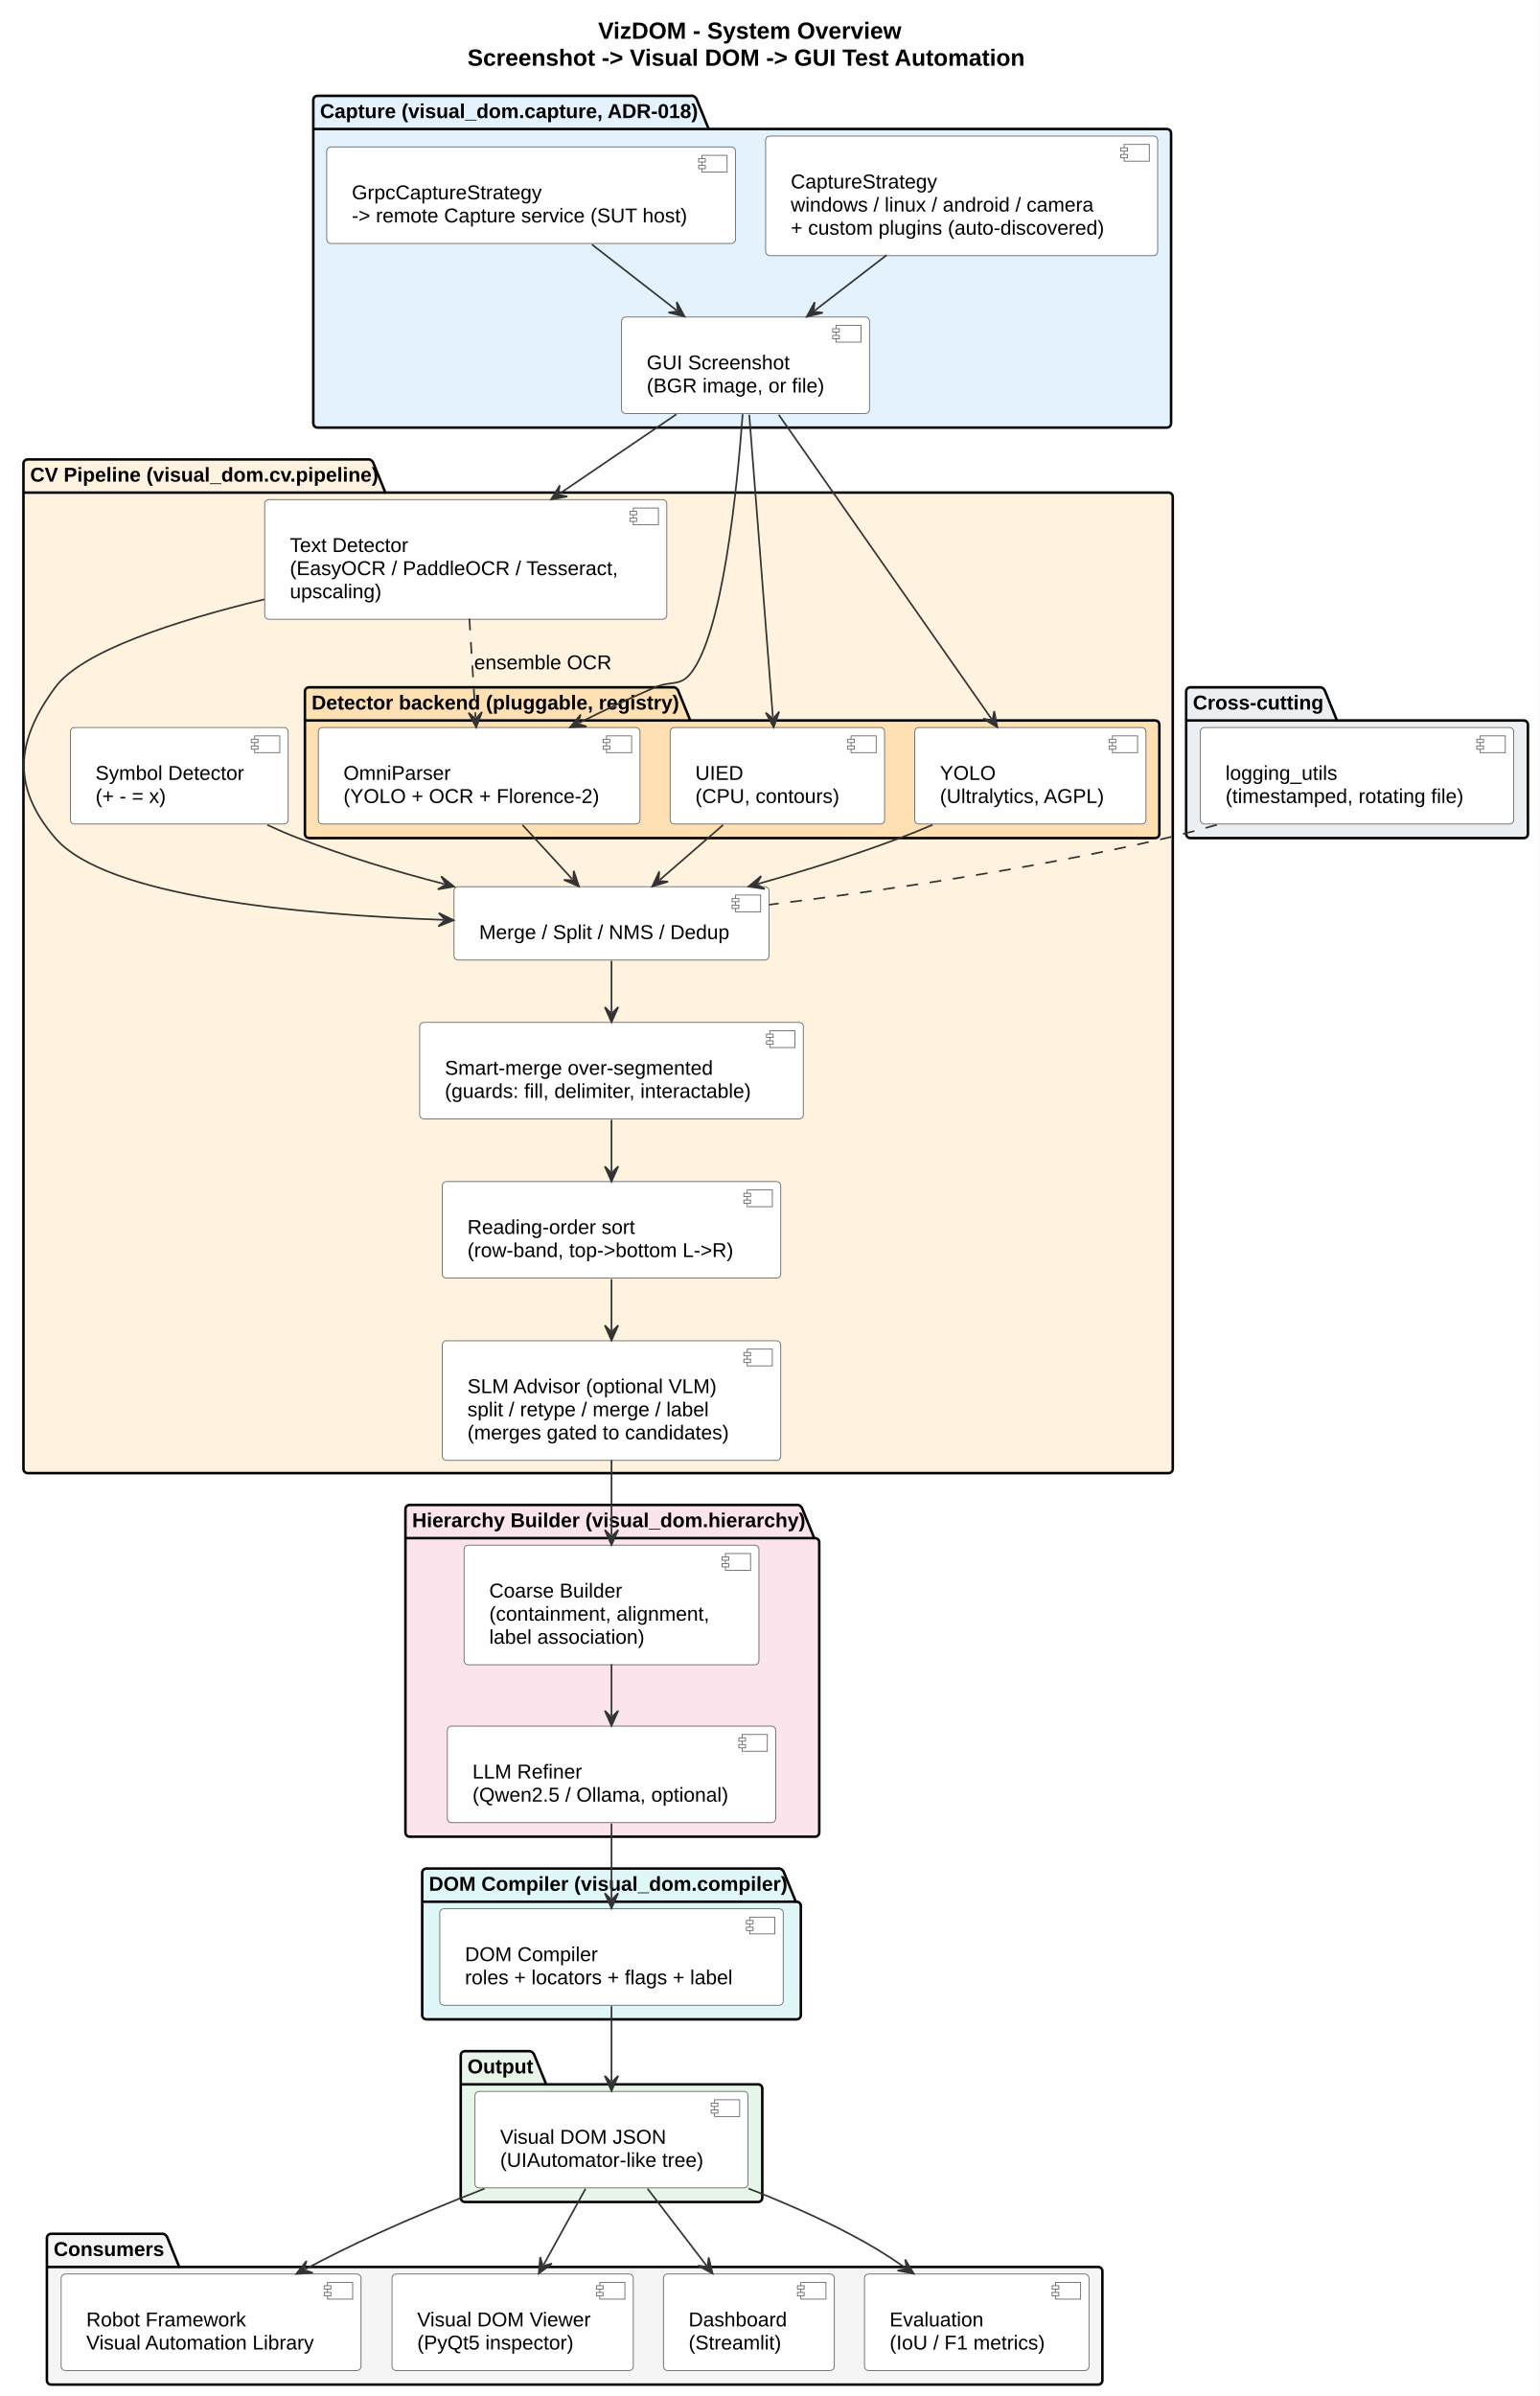
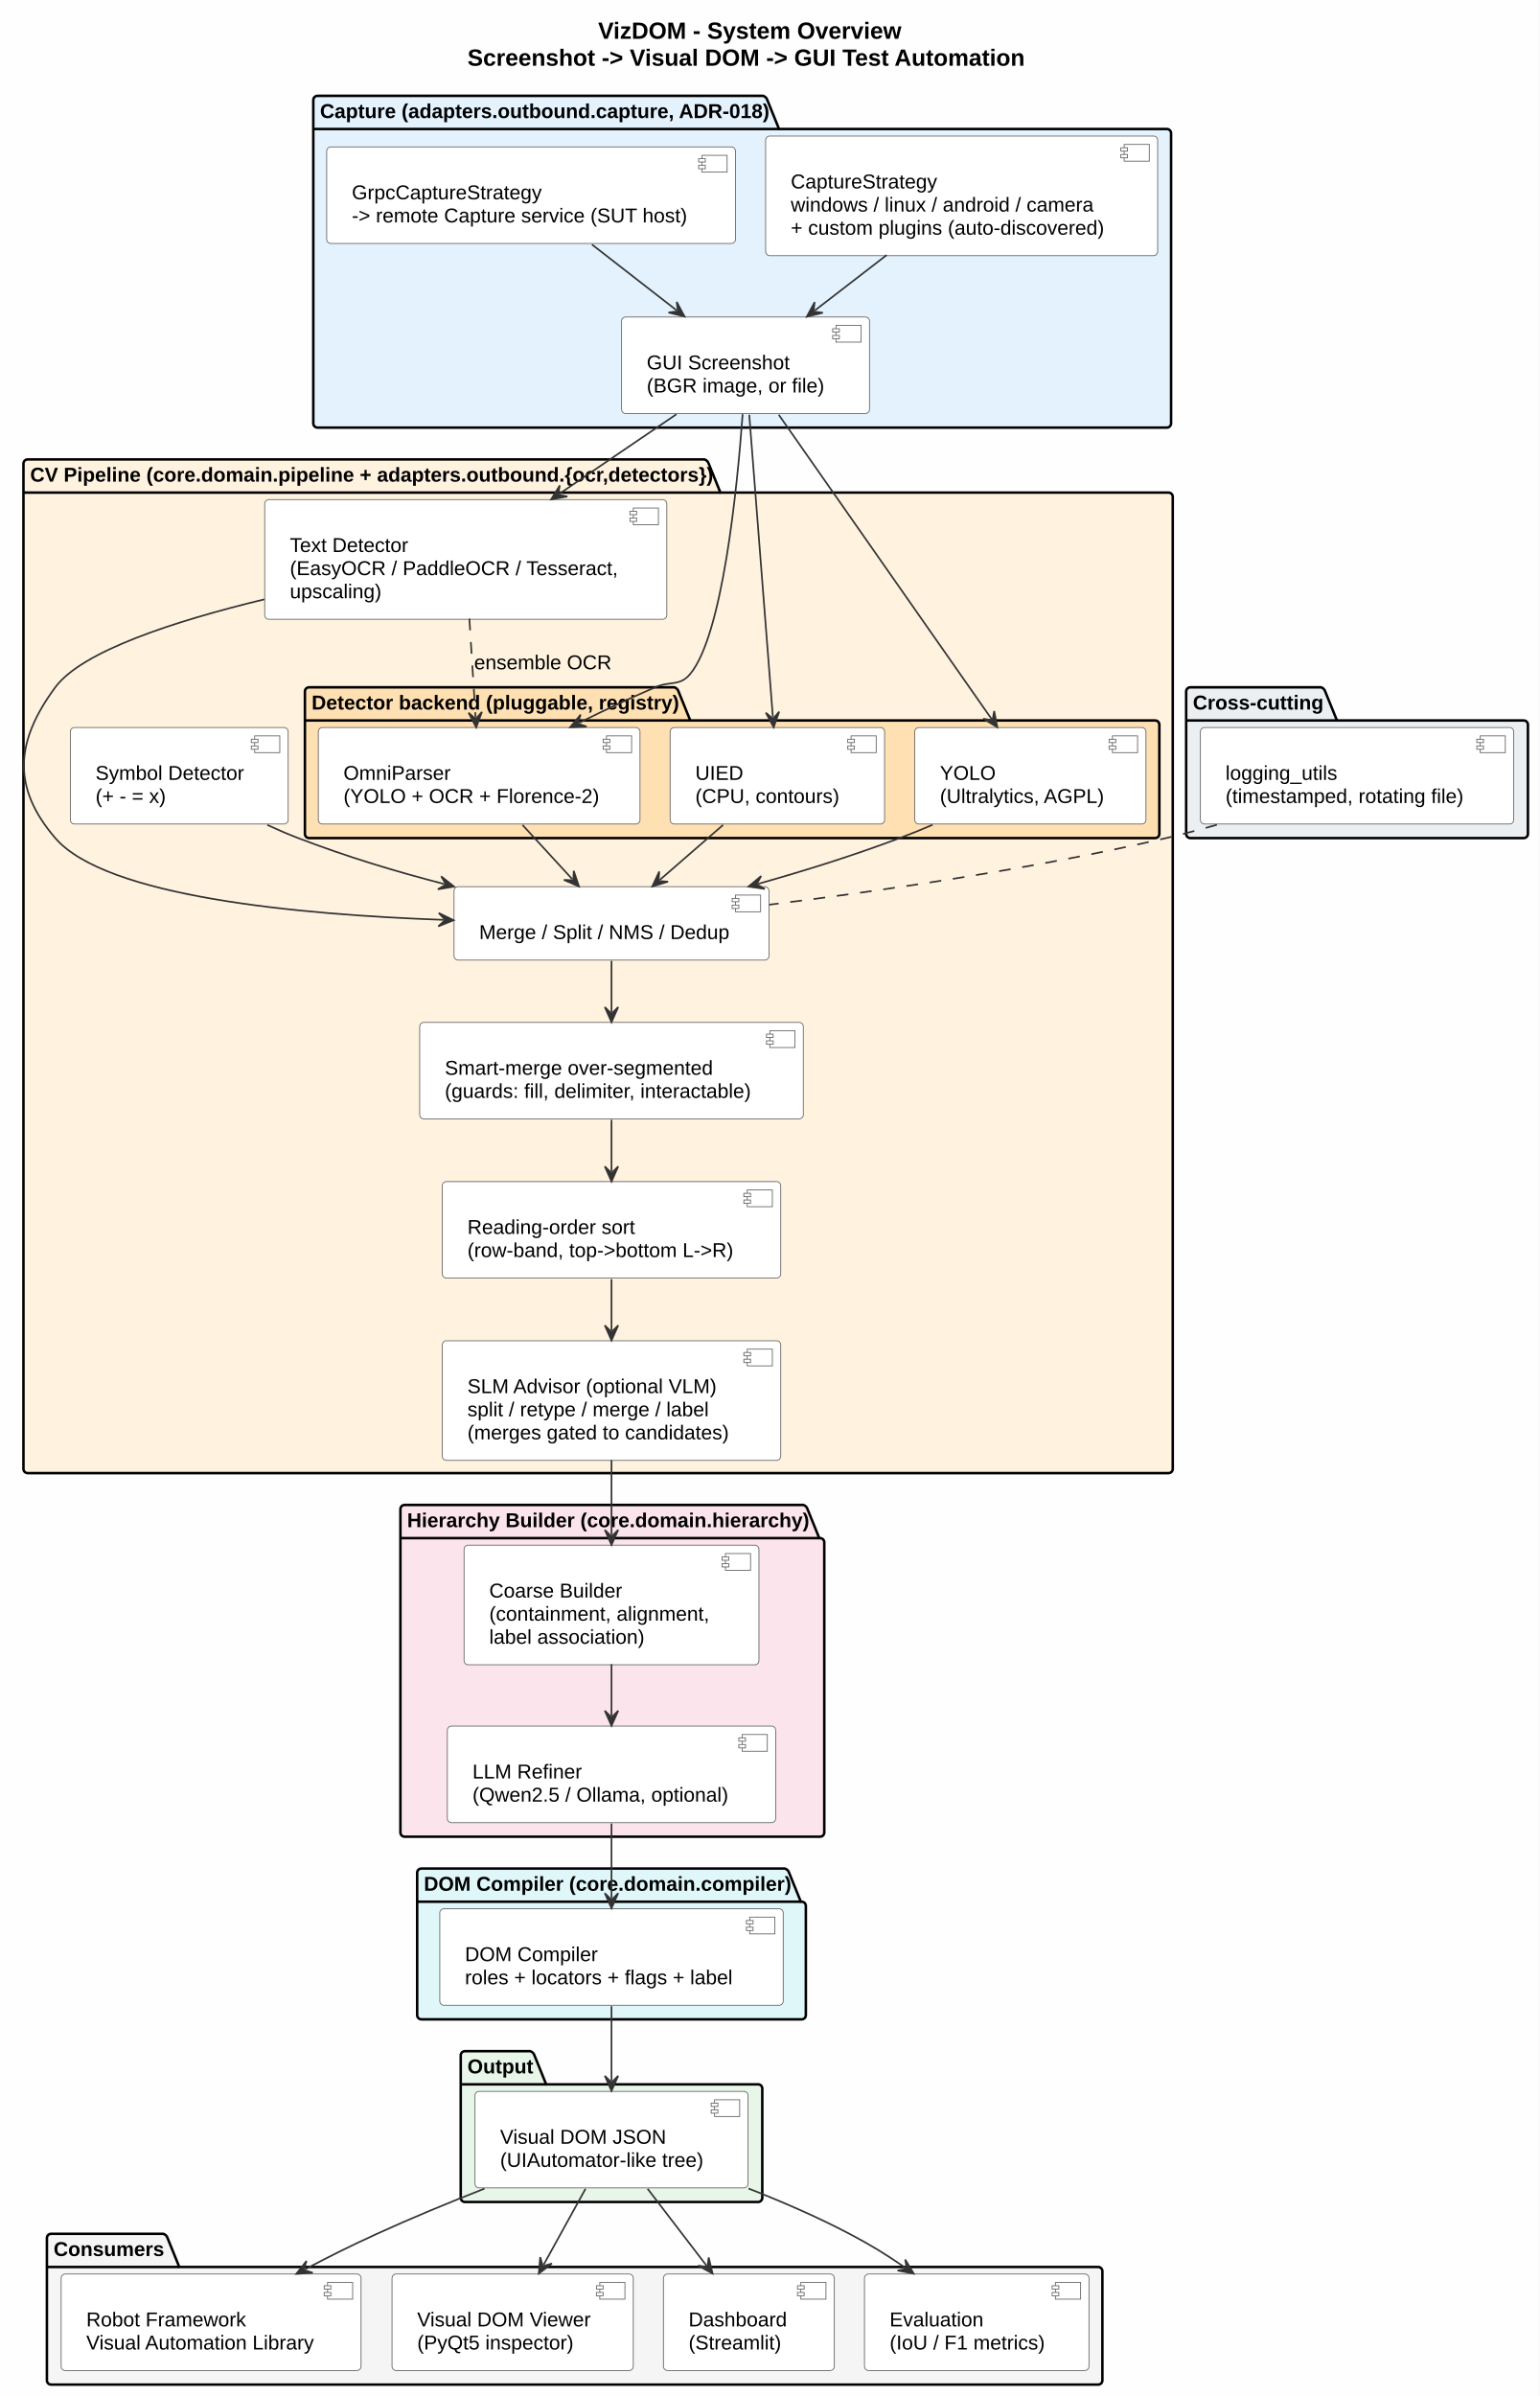
<svg xmlns="http://www.w3.org/2000/svg" contentStyleType="text/css" height="1430px" preserveAspectRatio="none" style="width:919px;height:1430px;background:#FEFEFE;" version="1.1" viewBox="0 0 919 1430" width="919px" zoomAndPan="magnify">
  <defs />
  <g>
    <rect fill="#FEFEFE" height="1430" style="stroke:none;stroke-width:1.0;" width="919" x="0" y="0" />
    <text fill="#000000" font-family="Arial" font-size="14" font-weight="bold" lengthAdjust="spacing" textLength="189" x="357" y="23.132">VizDOM - System Overview</text>
    <text fill="#000000" font-family="Arial" font-size="14" font-weight="bold" lengthAdjust="spacing" textLength="345" x="279" y="39.23">Screenshot -&gt; Visual DOM -&gt; GUI Test Automation</text>
-     <g id="cluster_Capture (visual_dom.capture, ADR-018)">
-       <path d="M189.5,57.197 L413.5,57.197 A3.75,3.75 0 0 1 416,59.697 L423,76.996 L696.5,76.996 A2.5,2.5 0 0 1 699,79.496 L699,252.697 A2.5,2.5 0 0 1 696.5,255.197 L189.5,255.197 A2.5,2.5 0 0 1 187,252.697 L187,59.697 A2.5,2.5 0 0 1 189.5,57.197 " fill="#E3F2FD" style="stroke:#000000;stroke-width:1.5;" />
-       <line style="stroke:#000000;stroke-width:1.5;" x1="187" x2="423" y1="76.996" y2="76.996" />
-       <text fill="#000000" font-family="Arial" font-size="12" font-weight="bold" lengthAdjust="spacing" textLength="223" x="191" y="70.453">Capture (visual_dom.capture, ADR-018)</text>
-     </g>
-     <g id="cluster_CV Pipeline (visual_dom.cv.pipeline)">
-       <path d="M16.5,274.197 L220.5,274.197 A3.75,3.75 0 0 1 223,276.697 L230,293.996 L697.5,293.996 A2.5,2.5 0 0 1 700,296.496 L700,876.697 A2.5,2.5 0 0 1 697.5,879.197 L16.5,879.197 A2.5,2.5 0 0 1 14,876.697 L14,276.697 A2.5,2.5 0 0 1 16.5,274.197 " fill="#FFF3E0" style="stroke:#000000;stroke-width:1.5;" />
-       <line style="stroke:#000000;stroke-width:1.5;" x1="14" x2="230" y1="293.996" y2="293.996" />
-       <text fill="#000000" font-family="Arial" font-size="12" font-weight="bold" lengthAdjust="spacing" textLength="203" x="18" y="287.453">CV Pipeline (visual_dom.cv.pipeline)</text>
+     <g id="cluster_Capture (adapters.outbound.capture, ADR-018)">
+       <path d="M189.5,57.197 L455.5,57.197 A3.75,3.75 0 0 1 458,59.697 L465,76.996 L696.5,76.996 A2.5,2.5 0 0 1 699,79.496 L699,252.697 A2.5,2.5 0 0 1 696.5,255.197 L189.5,255.197 A2.5,2.5 0 0 1 187,252.697 L187,59.697 A2.5,2.5 0 0 1 189.5,57.197 " fill="#E3F2FD" style="stroke:#000000;stroke-width:1.5;" />
+       <line style="stroke:#000000;stroke-width:1.5;" x1="187" x2="465" y1="76.996" y2="76.996" />
+       <text fill="#000000" font-family="Arial" font-size="12" font-weight="bold" lengthAdjust="spacing" textLength="265" x="191" y="70.453">Capture (adapters.outbound.capture, ADR-018)</text>
+     </g>
+     <g id="cluster_CV Pipeline (core.domain.pipeline + adapters.outbound.{ocr,detectors})">
+       <path d="M16.5,274.197 L420.5,274.197 A3.75,3.75 0 0 1 423,276.697 L430,293.996 L697.5,293.996 A2.5,2.5 0 0 1 700,296.496 L700,876.697 A2.5,2.5 0 0 1 697.5,879.197 L16.5,879.197 A2.5,2.5 0 0 1 14,876.697 L14,276.697 A2.5,2.5 0 0 1 16.5,274.197 " fill="#FFF3E0" style="stroke:#000000;stroke-width:1.5;" />
+       <line style="stroke:#000000;stroke-width:1.5;" x1="14" x2="430" y1="293.996" y2="293.996" />
+       <text fill="#000000" font-family="Arial" font-size="12" font-weight="bold" lengthAdjust="spacing" textLength="403" x="18" y="287.453">CV Pipeline (core.domain.pipeline + adapters.outbound.{ocr,detectors})</text>
    </g>
    <g id="cluster_Detector backend (pluggable, registry)">
      <path d="M184.5,410.197 L402.5,410.197 A3.75,3.75 0 0 1 405,412.697 L412,429.996 L689.5,429.996 A2.5,2.5 0 0 1 692,432.496 L692,497.697 A2.5,2.5 0 0 1 689.5,500.197 L184.5,500.197 A2.5,2.5 0 0 1 182,497.697 L182,412.697 A2.5,2.5 0 0 1 184.5,410.197 " fill="#FFE0B2" style="stroke:#000000;stroke-width:1.5;" />
      <line style="stroke:#000000;stroke-width:1.5;" x1="182" x2="412" y1="429.996" y2="429.996" />
      <text fill="#000000" font-family="Arial" font-size="12" font-weight="bold" lengthAdjust="spacing" textLength="217" x="186" y="423.453">Detector backend (pluggable, registry)</text>
    </g>
-     <g id="cluster_Hierarchy Builder (visual_dom.hierarchy)">
-       <path d="M244.5,898.197 L476.5,898.197 A3.75,3.75 0 0 1 479,900.697 L486,917.996 L486.5,917.996 A2.5,2.5 0 0 1 489,920.496 L489,1093.697 A2.5,2.5 0 0 1 486.5,1096.197 L244.5,1096.197 A2.5,2.5 0 0 1 242,1093.697 L242,900.697 A2.5,2.5 0 0 1 244.5,898.197 " fill="#FCE4EC" style="stroke:#000000;stroke-width:1.5;" />
-       <line style="stroke:#000000;stroke-width:1.5;" x1="242" x2="486" y1="917.996" y2="917.996" />
-       <text fill="#000000" font-family="Arial" font-size="12" font-weight="bold" lengthAdjust="spacing" textLength="231" x="246" y="911.453">Hierarchy Builder (visual_dom.hierarchy)</text>
-     </g>
-     <g id="cluster_DOM Compiler (visual_dom.compiler)">
-       <path d="M254.5,1115.197 L465.5,1115.197 A3.75,3.75 0 0 1 468,1117.697 L475,1134.996 L475.5,1134.996 A2.5,2.5 0 0 1 478,1137.496 L478,1202.697 A2.5,2.5 0 0 1 475.5,1205.197 L254.5,1205.197 A2.5,2.5 0 0 1 252,1202.697 L252,1117.697 A2.5,2.5 0 0 1 254.5,1115.197 " fill="#E0F7FA" style="stroke:#000000;stroke-width:1.5;" />
-       <line style="stroke:#000000;stroke-width:1.5;" x1="252" x2="475" y1="1134.996" y2="1134.996" />
-       <text fill="#000000" font-family="Arial" font-size="12" font-weight="bold" lengthAdjust="spacing" textLength="210" x="256" y="1128.453">DOM Compiler (visual_dom.compiler)</text>
+     <g id="cluster_Hierarchy Builder (core.domain.hierarchy)">
+       <path d="M241.5,898.197 L479.5,898.197 A3.75,3.75 0 0 1 482,900.697 L489,917.996 L489.5,917.996 A2.5,2.5 0 0 1 492,920.496 L492,1093.697 A2.5,2.5 0 0 1 489.5,1096.197 L241.5,1096.197 A2.5,2.5 0 0 1 239,1093.697 L239,900.697 A2.5,2.5 0 0 1 241.5,898.197 " fill="#FCE4EC" style="stroke:#000000;stroke-width:1.5;" />
+       <line style="stroke:#000000;stroke-width:1.5;" x1="239" x2="489" y1="917.996" y2="917.996" />
+       <text fill="#000000" font-family="Arial" font-size="12" font-weight="bold" lengthAdjust="spacing" textLength="237" x="243" y="911.453">Hierarchy Builder (core.domain.hierarchy)</text>
+     </g>
+     <g id="cluster_DOM Compiler (core.domain.compiler)">
+       <path d="M251.5,1115.197 L468.5,1115.197 A3.75,3.75 0 0 1 471,1117.697 L478,1134.996 L478.5,1134.996 A2.5,2.5 0 0 1 481,1137.496 L481,1202.697 A2.5,2.5 0 0 1 478.5,1205.197 L251.5,1205.197 A2.5,2.5 0 0 1 249,1202.697 L249,1117.697 A2.5,2.5 0 0 1 251.5,1115.197 " fill="#E0F7FA" style="stroke:#000000;stroke-width:1.5;" />
+       <line style="stroke:#000000;stroke-width:1.5;" x1="249" x2="478" y1="1134.996" y2="1134.996" />
+       <text fill="#000000" font-family="Arial" font-size="12" font-weight="bold" lengthAdjust="spacing" textLength="216" x="253" y="1128.453">DOM Compiler (core.domain.compiler)</text>
    </g>
    <g id="cluster_Output">
      <path d="M277.5,1224.197 L316.5,1224.197 A3.75,3.75 0 0 1 319,1226.697 L326,1243.996 L452.5,1243.996 A2.5,2.5 0 0 1 455,1246.496 L455,1311.697 A2.5,2.5 0 0 1 452.5,1314.197 L277.5,1314.197 A2.5,2.5 0 0 1 275,1311.697 L275,1226.697 A2.5,2.5 0 0 1 277.5,1224.197 " fill="#E8F5E9" style="stroke:#000000;stroke-width:1.5;" />
      <line style="stroke:#000000;stroke-width:1.5;" x1="275" x2="326" y1="1243.996" y2="1243.996" />
      <text fill="#000000" font-family="Arial" font-size="12" font-weight="bold" lengthAdjust="spacing" textLength="38" x="279" y="1237.453">Output</text>
    </g>
    <g id="cluster_Consumers">
      <path d="M30.5,1333.197 L97.5,1333.197 A3.75,3.75 0 0 1 100,1335.697 L107,1352.996 L655.5,1352.996 A2.5,2.5 0 0 1 658,1355.496 L658,1420.697 A2.5,2.5 0 0 1 655.5,1423.197 L30.5,1423.197 A2.5,2.5 0 0 1 28,1420.697 L28,1335.697 A2.5,2.5 0 0 1 30.5,1333.197 " fill="#F5F5F5" style="stroke:#000000;stroke-width:1.5;" />
      <line style="stroke:#000000;stroke-width:1.5;" x1="28" x2="107" y1="1352.996" y2="1352.996" />
      <text fill="#000000" font-family="Arial" font-size="12" font-weight="bold" lengthAdjust="spacing" textLength="66" x="32" y="1346.453">Consumers</text>
    </g>
    <g id="cluster_Cross-cutting">
      <path d="M710.5,410.197 L788.5,410.197 A3.75,3.75 0 0 1 791,412.697 L798,429.996 L909.5,429.996 A2.5,2.5 0 0 1 912,432.496 L912,497.697 A2.5,2.5 0 0 1 909.5,500.197 L710.5,500.197 A2.5,2.5 0 0 1 708,497.697 L708,412.697 A2.5,2.5 0 0 1 710.5,410.197 " fill="#ECEFF1" style="stroke:#000000;stroke-width:1.5;" />
      <line style="stroke:#000000;stroke-width:1.5;" x1="708" x2="798" y1="429.996" y2="429.996" />
      <text fill="#000000" font-family="Arial" font-size="12" font-weight="bold" lengthAdjust="spacing" textLength="77" x="712" y="423.453">Cross-cutting</text>
    </g>
    <g id="elem_capture">
      <rect fill="#FFFFFF" height="71.397" rx="2.5" ry="2.5" style="stroke:#666666;stroke-width:0.5;" width="234" x="457" y="81.197" />
      <rect fill="#FFFFFF" height="10" style="stroke:#666666;stroke-width:0.5;" width="15" x="671" y="86.197" />
      <rect fill="#FFFFFF" height="2" style="stroke:#666666;stroke-width:0.5;" width="4" x="669" y="88.197" />
      <rect fill="#FFFFFF" height="2" style="stroke:#666666;stroke-width:0.5;" width="4" x="669" y="92.197" />
      <text fill="#000000" font-family="Arial" font-size="12" lengthAdjust="spacing" textLength="88" x="472" y="112.453">CaptureStrategy</text>
      <text fill="#000000" font-family="Arial" font-size="12" lengthAdjust="spacing" textLength="185" x="472" y="126.252">windows / linux / android / camera</text>
      <text fill="#000000" font-family="Arial" font-size="12" lengthAdjust="spacing" textLength="194" x="472" y="140.051">+ custom plugins (auto-discovered)</text>
    </g>
    <g id="elem_rcapture">
      <rect fill="#FFFFFF" height="57.598" rx="2.5" ry="2.5" style="stroke:#666666;stroke-width:0.5;" width="244" x="195" y="87.697" />
      <rect fill="#FFFFFF" height="10" style="stroke:#666666;stroke-width:0.5;" width="15" x="419" y="92.697" />
      <rect fill="#FFFFFF" height="2" style="stroke:#666666;stroke-width:0.5;" width="4" x="417" y="94.697" />
      <rect fill="#FFFFFF" height="2" style="stroke:#666666;stroke-width:0.5;" width="4" x="417" y="98.697" />
      <text fill="#000000" font-family="Arial" font-size="12" lengthAdjust="spacing" textLength="114" x="210" y="118.953">GrpcCaptureStrategy</text>
      <text fill="#000000" font-family="Arial" font-size="12" lengthAdjust="spacing" textLength="204" x="210" y="132.752">-&gt; remote Capture service (SUT host)</text>
    </g>
    <g id="elem_screenshot">
      <rect fill="#FFFFFF" height="57.598" rx="2.5" ry="2.5" style="stroke:#666666;stroke-width:0.5;" width="148" x="371" y="189.197" />
      <rect fill="#FFFFFF" height="10" style="stroke:#666666;stroke-width:0.5;" width="15" x="499" y="194.197" />
      <rect fill="#FFFFFF" height="2" style="stroke:#666666;stroke-width:0.5;" width="4" x="497" y="196.197" />
      <rect fill="#FFFFFF" height="2" style="stroke:#666666;stroke-width:0.5;" width="4" x="497" y="200.197" />
      <text fill="#000000" font-family="Arial" font-size="12" lengthAdjust="spacing" textLength="87" x="386" y="220.453">GUI Screenshot</text>
      <text fill="#000000" font-family="Arial" font-size="12" lengthAdjust="spacing" textLength="108" x="386" y="234.252">(BGR image, or file)</text>
    </g>
    <g id="elem_ocr">
      <rect fill="#FFFFFF" height="71.397" rx="2.5" ry="2.5" style="stroke:#666666;stroke-width:0.5;" width="240" x="158" y="298.197" />
      <rect fill="#FFFFFF" height="10" style="stroke:#666666;stroke-width:0.5;" width="15" x="378" y="303.197" />
      <rect fill="#FFFFFF" height="2" style="stroke:#666666;stroke-width:0.5;" width="4" x="376" y="305.197" />
      <rect fill="#FFFFFF" height="2" style="stroke:#666666;stroke-width:0.5;" width="4" x="376" y="309.197" />
      <text fill="#000000" font-family="Arial" font-size="12" lengthAdjust="spacing" textLength="71" x="173" y="329.453">Text Detector</text>
      <text fill="#000000" font-family="Arial" font-size="12" lengthAdjust="spacing" textLength="200" x="173" y="343.252">(EasyOCR / PaddleOCR / Tesseract,</text>
      <text fill="#000000" font-family="Arial" font-size="12" lengthAdjust="spacing" textLength="58" x="173" y="357.051">upscaling)</text>
    </g>
    <g id="elem_symbol">
      <rect fill="#FFFFFF" height="57.598" rx="2.5" ry="2.5" style="stroke:#666666;stroke-width:0.5;" width="130" x="42" y="434.197" />
      <rect fill="#FFFFFF" height="10" style="stroke:#666666;stroke-width:0.5;" width="15" x="152" y="439.197" />
      <rect fill="#FFFFFF" height="2" style="stroke:#666666;stroke-width:0.5;" width="4" x="150" y="441.197" />
      <rect fill="#FFFFFF" height="2" style="stroke:#666666;stroke-width:0.5;" width="4" x="150" y="445.197" />
      <text fill="#000000" font-family="Arial" font-size="12" lengthAdjust="spacing" textLength="90" x="57" y="465.453">Symbol Detector</text>
      <text fill="#000000" font-family="Arial" font-size="12" lengthAdjust="spacing" textLength="40" x="57" y="479.252">(+ - = x)</text>
    </g>
    <g id="elem_merge">
      <rect fill="#FFFFFF" height="43.799" rx="2.5" ry="2.5" style="stroke:#666666;stroke-width:0.5;" width="188" x="271" y="529.197" />
      <rect fill="#FFFFFF" height="10" style="stroke:#666666;stroke-width:0.5;" width="15" x="439" y="534.197" />
      <rect fill="#FFFFFF" height="2" style="stroke:#666666;stroke-width:0.5;" width="4" x="437" y="536.197" />
      <rect fill="#FFFFFF" height="2" style="stroke:#666666;stroke-width:0.5;" width="4" x="437" y="540.197" />
      <text fill="#000000" font-family="Arial" font-size="12" lengthAdjust="spacing" textLength="148" x="286" y="560.453">Merge / Split / NMS / Dedup</text>
    </g>
    <g id="elem_smerge">
      <rect fill="#FFFFFF" height="57.598" rx="2.5" ry="2.5" style="stroke:#666666;stroke-width:0.5;" width="229" x="250.5" y="610.197" />
      <rect fill="#FFFFFF" height="10" style="stroke:#666666;stroke-width:0.5;" width="15" x="459.5" y="615.197" />
      <rect fill="#FFFFFF" height="2" style="stroke:#666666;stroke-width:0.5;" width="4" x="457.5" y="617.197" />
      <rect fill="#FFFFFF" height="2" style="stroke:#666666;stroke-width:0.5;" width="4" x="457.5" y="621.197" />
      <text fill="#000000" font-family="Arial" font-size="12" lengthAdjust="spacing" textLength="166" x="265.5" y="641.453">Smart-merge over-segmented</text>
      <text fill="#000000" font-family="Arial" font-size="12" lengthAdjust="spacing" textLength="189" x="265.5" y="655.252">(guards: fill, delimiter, interactable)</text>
    </g>
    <g id="elem_order">
      <rect fill="#FFFFFF" height="57.598" rx="2.5" ry="2.5" style="stroke:#666666;stroke-width:0.5;" width="202" x="264" y="705.197" />
      <rect fill="#FFFFFF" height="10" style="stroke:#666666;stroke-width:0.5;" width="15" x="446" y="710.197" />
      <rect fill="#FFFFFF" height="2" style="stroke:#666666;stroke-width:0.5;" width="4" x="444" y="712.197" />
      <rect fill="#FFFFFF" height="2" style="stroke:#666666;stroke-width:0.5;" width="4" x="444" y="716.197" />
      <text fill="#000000" font-family="Arial" font-size="12" lengthAdjust="spacing" textLength="104" x="279" y="736.453">Reading-order sort</text>
      <text fill="#000000" font-family="Arial" font-size="12" lengthAdjust="spacing" textLength="162" x="279" y="750.252">(row-band, top-&gt;bottom L-&gt;R)</text>
    </g>
    <g id="elem_slm">
      <rect fill="#FFFFFF" height="71.397" rx="2.5" ry="2.5" style="stroke:#666666;stroke-width:0.5;" width="202" x="264" y="800.197" />
      <rect fill="#FFFFFF" height="10" style="stroke:#666666;stroke-width:0.5;" width="15" x="446" y="805.197" />
      <rect fill="#FFFFFF" height="2" style="stroke:#666666;stroke-width:0.5;" width="4" x="444" y="807.197" />
      <rect fill="#FFFFFF" height="2" style="stroke:#666666;stroke-width:0.5;" width="4" x="444" y="811.197" />
      <text fill="#000000" font-family="Arial" font-size="12" lengthAdjust="spacing" textLength="148" x="279" y="831.453">SLM Advisor (optional VLM)</text>
      <text fill="#000000" font-family="Arial" font-size="12" lengthAdjust="spacing" textLength="146" x="279" y="845.252">split / retype / merge / label</text>
      <text fill="#000000" font-family="Arial" font-size="12" lengthAdjust="spacing" textLength="162" x="279" y="859.051">(merges gated to candidates)</text>
    </g>
    <g id="elem_uied">
      <rect fill="#FFFFFF" height="57.598" rx="2.5" ry="2.5" style="stroke:#666666;stroke-width:0.5;" width="128" x="400" y="434.197" />
      <rect fill="#FFFFFF" height="10" style="stroke:#666666;stroke-width:0.5;" width="15" x="508" y="439.197" />
      <rect fill="#FFFFFF" height="2" style="stroke:#666666;stroke-width:0.5;" width="4" x="506" y="441.197" />
      <rect fill="#FFFFFF" height="2" style="stroke:#666666;stroke-width:0.5;" width="4" x="506" y="445.197" />
      <text fill="#000000" font-family="Arial" font-size="12" lengthAdjust="spacing" textLength="29" x="415" y="465.453">UIED</text>
      <text fill="#000000" font-family="Arial" font-size="12" lengthAdjust="spacing" textLength="88" x="415" y="479.252">(CPU, contours)</text>
    </g>
    <g id="elem_yolo">
      <rect fill="#FFFFFF" height="57.598" rx="2.5" ry="2.5" style="stroke:#666666;stroke-width:0.5;" width="138" x="546" y="434.197" />
      <rect fill="#FFFFFF" height="10" style="stroke:#666666;stroke-width:0.5;" width="15" x="664" y="439.197" />
      <rect fill="#FFFFFF" height="2" style="stroke:#666666;stroke-width:0.5;" width="4" x="662" y="441.197" />
      <rect fill="#FFFFFF" height="2" style="stroke:#666666;stroke-width:0.5;" width="4" x="662" y="445.197" />
      <text fill="#000000" font-family="Arial" font-size="12" lengthAdjust="spacing" textLength="32" x="561" y="465.453">YOLO</text>
      <text fill="#000000" font-family="Arial" font-size="12" lengthAdjust="spacing" textLength="98" x="561" y="479.252">(Ultralytics, AGPL)</text>
    </g>
    <g id="elem_omni">
      <rect fill="#FFFFFF" height="57.598" rx="2.5" ry="2.5" style="stroke:#666666;stroke-width:0.5;" width="192" x="190" y="434.197" />
      <rect fill="#FFFFFF" height="10" style="stroke:#666666;stroke-width:0.5;" width="15" x="362" y="439.197" />
      <rect fill="#FFFFFF" height="2" style="stroke:#666666;stroke-width:0.5;" width="4" x="360" y="441.197" />
      <rect fill="#FFFFFF" height="2" style="stroke:#666666;stroke-width:0.5;" width="4" x="360" y="445.197" />
      <text fill="#000000" font-family="Arial" font-size="12" lengthAdjust="spacing" textLength="67" x="205" y="465.453">OmniParser</text>
      <text fill="#000000" font-family="Arial" font-size="12" lengthAdjust="spacing" textLength="152" x="205" y="479.252">(YOLO + OCR + Florence-2)</text>
    </g>
    <g id="elem_coarse">
      <rect fill="#FFFFFF" height="71.397" rx="2.5" ry="2.5" style="stroke:#666666;stroke-width:0.5;" width="176" x="277" y="922.197" />
      <rect fill="#FFFFFF" height="10" style="stroke:#666666;stroke-width:0.5;" width="15" x="433" y="927.197" />
      <rect fill="#FFFFFF" height="2" style="stroke:#666666;stroke-width:0.5;" width="4" x="431" y="929.197" />
      <rect fill="#FFFFFF" height="2" style="stroke:#666666;stroke-width:0.5;" width="4" x="431" y="933.197" />
      <text fill="#000000" font-family="Arial" font-size="12" lengthAdjust="spacing" textLength="83" x="292" y="953.453">Coarse Builder</text>
      <text fill="#000000" font-family="Arial" font-size="12" lengthAdjust="spacing" textLength="136" x="292" y="967.252">(containment, alignment,</text>
      <text fill="#000000" font-family="Arial" font-size="12" lengthAdjust="spacing" textLength="98" x="292" y="981.051">label association)</text>
    </g>
    <g id="elem_llm_refine">
      <rect fill="#FFFFFF" height="57.598" rx="2.5" ry="2.5" style="stroke:#666666;stroke-width:0.5;" width="196" x="267" y="1030.197" />
      <rect fill="#FFFFFF" height="10" style="stroke:#666666;stroke-width:0.5;" width="15" x="443" y="1035.197" />
      <rect fill="#FFFFFF" height="2" style="stroke:#666666;stroke-width:0.5;" width="4" x="441" y="1037.197" />
      <rect fill="#FFFFFF" height="2" style="stroke:#666666;stroke-width:0.5;" width="4" x="441" y="1041.197" />
      <text fill="#000000" font-family="Arial" font-size="12" lengthAdjust="spacing" textLength="66" x="282" y="1061.453">LLM Refiner</text>
      <text fill="#000000" font-family="Arial" font-size="12" lengthAdjust="spacing" textLength="156" x="282" y="1075.252">(Qwen2.5 / Ollama, optional)</text>
    </g>
    <g id="elem_compiler">
      <rect fill="#FFFFFF" height="57.598" rx="2.5" ry="2.5" style="stroke:#666666;stroke-width:0.5;" width="205" x="262.5" y="1139.197" />
      <rect fill="#FFFFFF" height="10" style="stroke:#666666;stroke-width:0.5;" width="15" x="447.5" y="1144.197" />
      <rect fill="#FFFFFF" height="2" style="stroke:#666666;stroke-width:0.5;" width="4" x="445.5" y="1146.197" />
      <rect fill="#FFFFFF" height="2" style="stroke:#666666;stroke-width:0.5;" width="4" x="445.5" y="1150.197" />
      <text fill="#000000" font-family="Arial" font-size="12" lengthAdjust="spacing" textLength="81" x="277.5" y="1170.453">DOM Compiler</text>
      <text fill="#000000" font-family="Arial" font-size="12" lengthAdjust="spacing" textLength="165" x="277.5" y="1184.252">roles + locators + flags + label</text>
    </g>
    <g id="elem_dom_json">
      <rect fill="#FFFFFF" height="57.598" rx="2.5" ry="2.5" style="stroke:#666666;stroke-width:0.5;" width="163" x="283.5" y="1248.197" />
      <rect fill="#FFFFFF" height="10" style="stroke:#666666;stroke-width:0.5;" width="15" x="426.5" y="1253.197" />
      <rect fill="#FFFFFF" height="2" style="stroke:#666666;stroke-width:0.5;" width="4" x="424.5" y="1255.197" />
      <rect fill="#FFFFFF" height="2" style="stroke:#666666;stroke-width:0.5;" width="4" x="424.5" y="1259.197" />
      <text fill="#000000" font-family="Arial" font-size="12" lengthAdjust="spacing" textLength="99" x="298.5" y="1279.453">Visual DOM JSON</text>
      <text fill="#000000" font-family="Arial" font-size="12" lengthAdjust="spacing" textLength="123" x="298.5" y="1293.252">(UIAutomator-like tree)</text>
    </g>
    <g id="elem_robot">
      <rect fill="#FFFFFF" height="57.598" rx="2.5" ry="2.5" style="stroke:#666666;stroke-width:0.5;" width="179" x="36.5" y="1357.197" />
      <rect fill="#FFFFFF" height="10" style="stroke:#666666;stroke-width:0.5;" width="15" x="195.5" y="1362.197" />
      <rect fill="#FFFFFF" height="2" style="stroke:#666666;stroke-width:0.5;" width="4" x="193.5" y="1364.197" />
      <rect fill="#FFFFFF" height="2" style="stroke:#666666;stroke-width:0.5;" width="4" x="193.5" y="1368.197" />
      <text fill="#000000" font-family="Arial" font-size="12" lengthAdjust="spacing" textLength="98" x="51.5" y="1388.453">Robot Framework</text>
      <text fill="#000000" font-family="Arial" font-size="12" lengthAdjust="spacing" textLength="139" x="51.5" y="1402.252">Visual Automation Library</text>
    </g>
    <g id="elem_viewer">
      <rect fill="#FFFFFF" height="57.598" rx="2.5" ry="2.5" style="stroke:#666666;stroke-width:0.5;" width="144" x="234" y="1357.197" />
      <rect fill="#FFFFFF" height="10" style="stroke:#666666;stroke-width:0.5;" width="15" x="358" y="1362.197" />
      <rect fill="#FFFFFF" height="2" style="stroke:#666666;stroke-width:0.5;" width="4" x="356" y="1364.197" />
      <rect fill="#FFFFFF" height="2" style="stroke:#666666;stroke-width:0.5;" width="4" x="356" y="1368.197" />
      <text fill="#000000" font-family="Arial" font-size="12" lengthAdjust="spacing" textLength="104" x="249" y="1388.453">Visual DOM Viewer</text>
      <text fill="#000000" font-family="Arial" font-size="12" lengthAdjust="spacing" textLength="94" x="249" y="1402.252">(PyQt5 inspector)</text>
    </g>
    <g id="elem_dash">
      <rect fill="#FFFFFF" height="57.598" rx="2.5" ry="2.5" style="stroke:#666666;stroke-width:0.5;" width="102" x="396" y="1357.197" />
      <rect fill="#FFFFFF" height="10" style="stroke:#666666;stroke-width:0.5;" width="15" x="478" y="1362.197" />
      <rect fill="#FFFFFF" height="2" style="stroke:#666666;stroke-width:0.5;" width="4" x="476" y="1364.197" />
      <rect fill="#FFFFFF" height="2" style="stroke:#666666;stroke-width:0.5;" width="4" x="476" y="1368.197" />
      <text fill="#000000" font-family="Arial" font-size="12" lengthAdjust="spacing" textLength="62" x="411" y="1388.453">Dashboard</text>
      <text fill="#000000" font-family="Arial" font-size="12" lengthAdjust="spacing" textLength="57" x="411" y="1402.252">(Streamlit)</text>
    </g>
    <g id="elem_eval">
      <rect fill="#FFFFFF" height="57.598" rx="2.5" ry="2.5" style="stroke:#666666;stroke-width:0.5;" width="134" x="516" y="1357.197" />
      <rect fill="#FFFFFF" height="10" style="stroke:#666666;stroke-width:0.5;" width="15" x="630" y="1362.197" />
      <rect fill="#FFFFFF" height="2" style="stroke:#666666;stroke-width:0.5;" width="4" x="628" y="1364.197" />
      <rect fill="#FFFFFF" height="2" style="stroke:#666666;stroke-width:0.5;" width="4" x="628" y="1368.197" />
      <text fill="#000000" font-family="Arial" font-size="12" lengthAdjust="spacing" textLength="57" x="531" y="1388.453">Evaluation</text>
      <text fill="#000000" font-family="Arial" font-size="12" lengthAdjust="spacing" textLength="94" x="531" y="1402.252">(IoU / F1 metrics)</text>
    </g>
    <g id="elem_logx">
      <rect fill="#FFFFFF" height="57.598" rx="2.5" ry="2.5" style="stroke:#666666;stroke-width:0.5;" width="187" x="716.5" y="434.197" />
      <rect fill="#FFFFFF" height="10" style="stroke:#666666;stroke-width:0.5;" width="15" x="883.5" y="439.197" />
      <rect fill="#FFFFFF" height="2" style="stroke:#666666;stroke-width:0.5;" width="4" x="881.5" y="441.197" />
      <rect fill="#FFFFFF" height="2" style="stroke:#666666;stroke-width:0.5;" width="4" x="881.5" y="445.197" />
      <text fill="#000000" font-family="Arial" font-size="12" lengthAdjust="spacing" textLength="71" x="731.5" y="465.453">logging_utils</text>
      <text fill="#000000" font-family="Arial" font-size="12" lengthAdjust="spacing" textLength="147" x="731.5" y="479.252">(timestamped, rotating file)</text>
    </g>
    <polygon fill="#333333" points="481.569,188.991,491.138,186.662,485.528,185.938,486.252,180.327,481.569,188.991" style="stroke:#333333;stroke-width:1.0;" />
    <path d="M529.244,152.218 C513.671,164.23 501.15,173.888 486.32,185.327 " fill="none" style="stroke:#333333;stroke-width:1.0;" />
    <polygon fill="#333333" points="408.572,188.88,403.921,180.198,404.624,185.811,399.011,186.515,408.572,188.88" style="stroke:#333333;stroke-width:1.0;" />
    <path d="M353.337,145.944 C370.632,159.388 386.528,171.744 403.835,185.198 " fill="none" style="stroke:#333333;stroke-width:1.0;" />
    <polygon fill="#333333" points="328.952,298.068,338.645,296.317,333.088,295.257,334.148,289.701,328.952,298.068" style="stroke:#333333;stroke-width:1.0;" />
    <path d="M403.719,247.254 C381.117,262.615 357.877,278.409 333.915,294.695 " fill="none" style="stroke:#333333;stroke-width:1.0;" />
    <polygon fill="#333333" points="461.797,434.027,465.084,424.743,461.408,429.042,457.108,425.366,461.797,434.027" style="stroke:#333333;stroke-width:1.0;" />
    <path d="M447.217,247.548 C450.878,294.372 457.678,381.341 461.33,428.045 " fill="none" style="stroke:#333333;stroke-width:1.0;" />
    <polygon fill="#333333" points="595.293,434.027,593.411,424.36,592.426,429.93,586.856,428.945,595.293,434.027" style="stroke:#333333;stroke-width:1.0;" />
    <path d="M464.834,247.548 C497.591,294.372 559.179,382.406 591.853,429.111 " fill="none" style="stroke:#333333;stroke-width:1.0;" />
    <polygon fill="#333333" points="340.3,434.07,350.14,433.646,344.778,431.845,346.579,426.482,340.3,434.07" style="stroke:#333333;stroke-width:1.0;" />
    <path d="M443.274,247.215 C439.952,292.493 431.223,379.03 412,402.197 C405.622,409.884 400.152,406.199 391,410.197 C374.317,417.486 361.837,423.363 345.673,431.399 " fill="none" style="stroke:#333333;stroke-width:1.0;" />
    <polygon fill="#333333" points="284.238,434.111,287.666,424.878,283.925,429.121,279.682,425.379,284.238,434.111" style="stroke:#333333;stroke-width:1.0;" />
    <path d="M280.165,369.201 C281.442,389.555 282.662,409.001 283.862,428.123 " fill="none" style="stroke:#333333;stroke-width:1.0;stroke-dasharray:7.0,7.0;" />
    <text fill="#000000" font-family="Arial" font-size="12" lengthAdjust="spacing" textLength="86" x="283" y="399.453">ensemble OCR</text>
    <polygon fill="#333333" points="389.321,529.07,398.739,526.187,393.096,525.791,393.492,520.148,389.321,529.07" style="stroke:#333333;stroke-width:1.0;" />
    <path d="M431.584,492.357 C417.824,504.31 406.587,514.071 393.851,525.135 " fill="none" style="stroke:#333333;stroke-width:1.0;" />
    <polygon fill="#333333" points="446.752,529.13,456.5,530.535,451.564,527.772,454.328,522.836,446.752,529.13" style="stroke:#333333;stroke-width:1.0;" />
    <path d="M556.624,492.279 C550.062,495.094 543.427,497.796 537,500.197 C508.016,511.029 481.354,519.365 452.527,527.5 " fill="none" style="stroke:#333333;stroke-width:1.0;" />
    <polygon fill="#333333" points="345.592,529.07,342.45,519.736,342.21,525.388,336.558,525.148,345.592,529.07" style="stroke:#333333;stroke-width:1.0;" />
    <path d="M311.868,492.357 C322.847,504.31 331.37,513.587 341.533,524.651 " fill="none" style="stroke:#333333;stroke-width:1.0;" />
    <polygon fill="#333333" points="270.734,549.214,261.884,544.892,265.737,549.034,261.596,552.887,270.734,549.214" style="stroke:#333333;stroke-width:1.0;" />
    <path d="M157.796,357.71 C103.914,370.706 48.894,388.668 33,410.197 C9.243,442.378 6.907,469.88 33,500.197 C63.181,535.264 177.604,545.851 264.738,548.998 " fill="none" style="stroke:#333333;stroke-width:1.0;" />
    <polygon fill="#333333" points="271.047,529.151,263.342,523.017,266.208,527.894,261.331,530.76,271.047,529.151" style="stroke:#333333;stroke-width:1.0;" />
    <path d="M159.568,492.363 C165.701,495.195 171.933,497.877 178,500.197 C207.662,511.541 235.1,519.815 265.24,527.643 " fill="none" style="stroke:#333333;stroke-width:1.0;" />
    <polygon fill="#333333" points="365,610.043,369,601.043,365,605.043,361,601.043,365,610.043" style="stroke:#333333;stroke-width:1.0;" />
    <path d="M365,573.456 C365,584.498 365,592.136 365,604.043 " fill="none" style="stroke:#333333;stroke-width:1.0;" />
    <polygon fill="#333333" points="365,705.138,369,696.138,365,700.138,361,696.138,365,705.138" style="stroke:#333333;stroke-width:1.0;" />
    <path d="M365,668.353 C365,680.007 365,687.493 365,699.138 " fill="none" style="stroke:#333333;stroke-width:1.0;" />
    <polygon fill="#333333" points="365,800.006,369,791.006,365,795.006,361,791.006,365,800.006" style="stroke:#333333;stroke-width:1.0;" />
    <path d="M365,763.444 C365,774.82 365,782.053 365,794.006 " fill="none" style="stroke:#333333;stroke-width:1.0;" />
    <polygon fill="#333333" points="365,922.066,369,913.066,365,917.066,361,913.066,365,922.066" style="stroke:#333333;stroke-width:1.0;" />
    <path d="M365,871.406 C365,887.327 365,900.155 365,916.066 " fill="none" style="stroke:#333333;stroke-width:1.0;" />
    <polygon fill="#333333" points="365,1029.991,369,1020.991,365,1024.991,361,1020.991,365,1029.991" style="stroke:#333333;stroke-width:1.0;" />
    <path d="M365,993.218 C365,1005.23 365,1012.552 365,1023.991 " fill="none" style="stroke:#333333;stroke-width:1.0;" />
    <polygon fill="#333333" points="365,1138.9,369,1129.9,365,1133.9,361,1129.9,365,1138.9" style="stroke:#333333;stroke-width:1.0;" />
    <path d="M365,1088.31 C365,1103.914 365,1117.268 365,1132.9 " fill="none" style="stroke:#333333;stroke-width:1.0;" />
    <polygon fill="#333333" points="365,1247.9,369,1238.9,365,1242.9,361,1238.9,365,1247.9" style="stroke:#333333;stroke-width:1.0;" />
    <path d="M365,1197.31 C365,1212.914 365,1226.268 365,1241.9 " fill="none" style="stroke:#333333;stroke-width:1.0;" />
    <polygon fill="#333333" points="176.852,1357.127,186.679,1356.464,181.274,1354.793,182.945,1349.389,176.852,1357.127" style="stroke:#333333;stroke-width:1.0;" />
    <path d="M289.166,1306.246 C268.185,1314.476 245.542,1323.802 225,1333.197 C209.111,1340.465 197.464,1346.249 182.159,1354.327 " fill="none" style="stroke:#333333;stroke-width:1.0;" />
    <polygon fill="#333333" points="321.603,1356.9,329.451,1350.951,324.017,1352.522,322.446,1347.088,321.603,1356.9" style="stroke:#333333;stroke-width:1.0;" />
    <path d="M349.498,1306.31 C340.895,1321.914 333.12,1336.014 324.5,1351.646 " fill="none" style="stroke:#333333;stroke-width:1.0;" />
    <polygon fill="#333333" points="425.315,1356.9,423.015,1347.324,422.273,1352.932,416.665,1352.19,425.315,1356.9" style="stroke:#333333;stroke-width:1.0;" />
    <path d="M386.545,1306.31 C398.502,1321.914 409.685,1336.505 421.665,1352.138 " fill="none" style="stroke:#333333;stroke-width:1.0;" />
    <polygon fill="#333333" points="545.414,1356.957,540.294,1348.543,541.304,1354.109,535.738,1355.12,545.414,1356.957" style="stroke:#333333;stroke-width:1.0;" />
    <path d="M446.786,1306.173 C466.88,1314.047 488.053,1323.218 507,1333.197 C520.014,1340.052 528.557,1345.278 540.482,1353.54 " fill="none" style="stroke:#333333;stroke-width:1.0;" />
    <path d="M726.363,492.238 C716.198,495.163 705.907,497.899 696,500.197 C617.023,518.514 525.831,531.716 459.189,539.938 " fill="none" style="stroke:#333333;stroke-width:1.0;stroke-dasharray:7.0,7.0;" />
  </g>
</svg>
